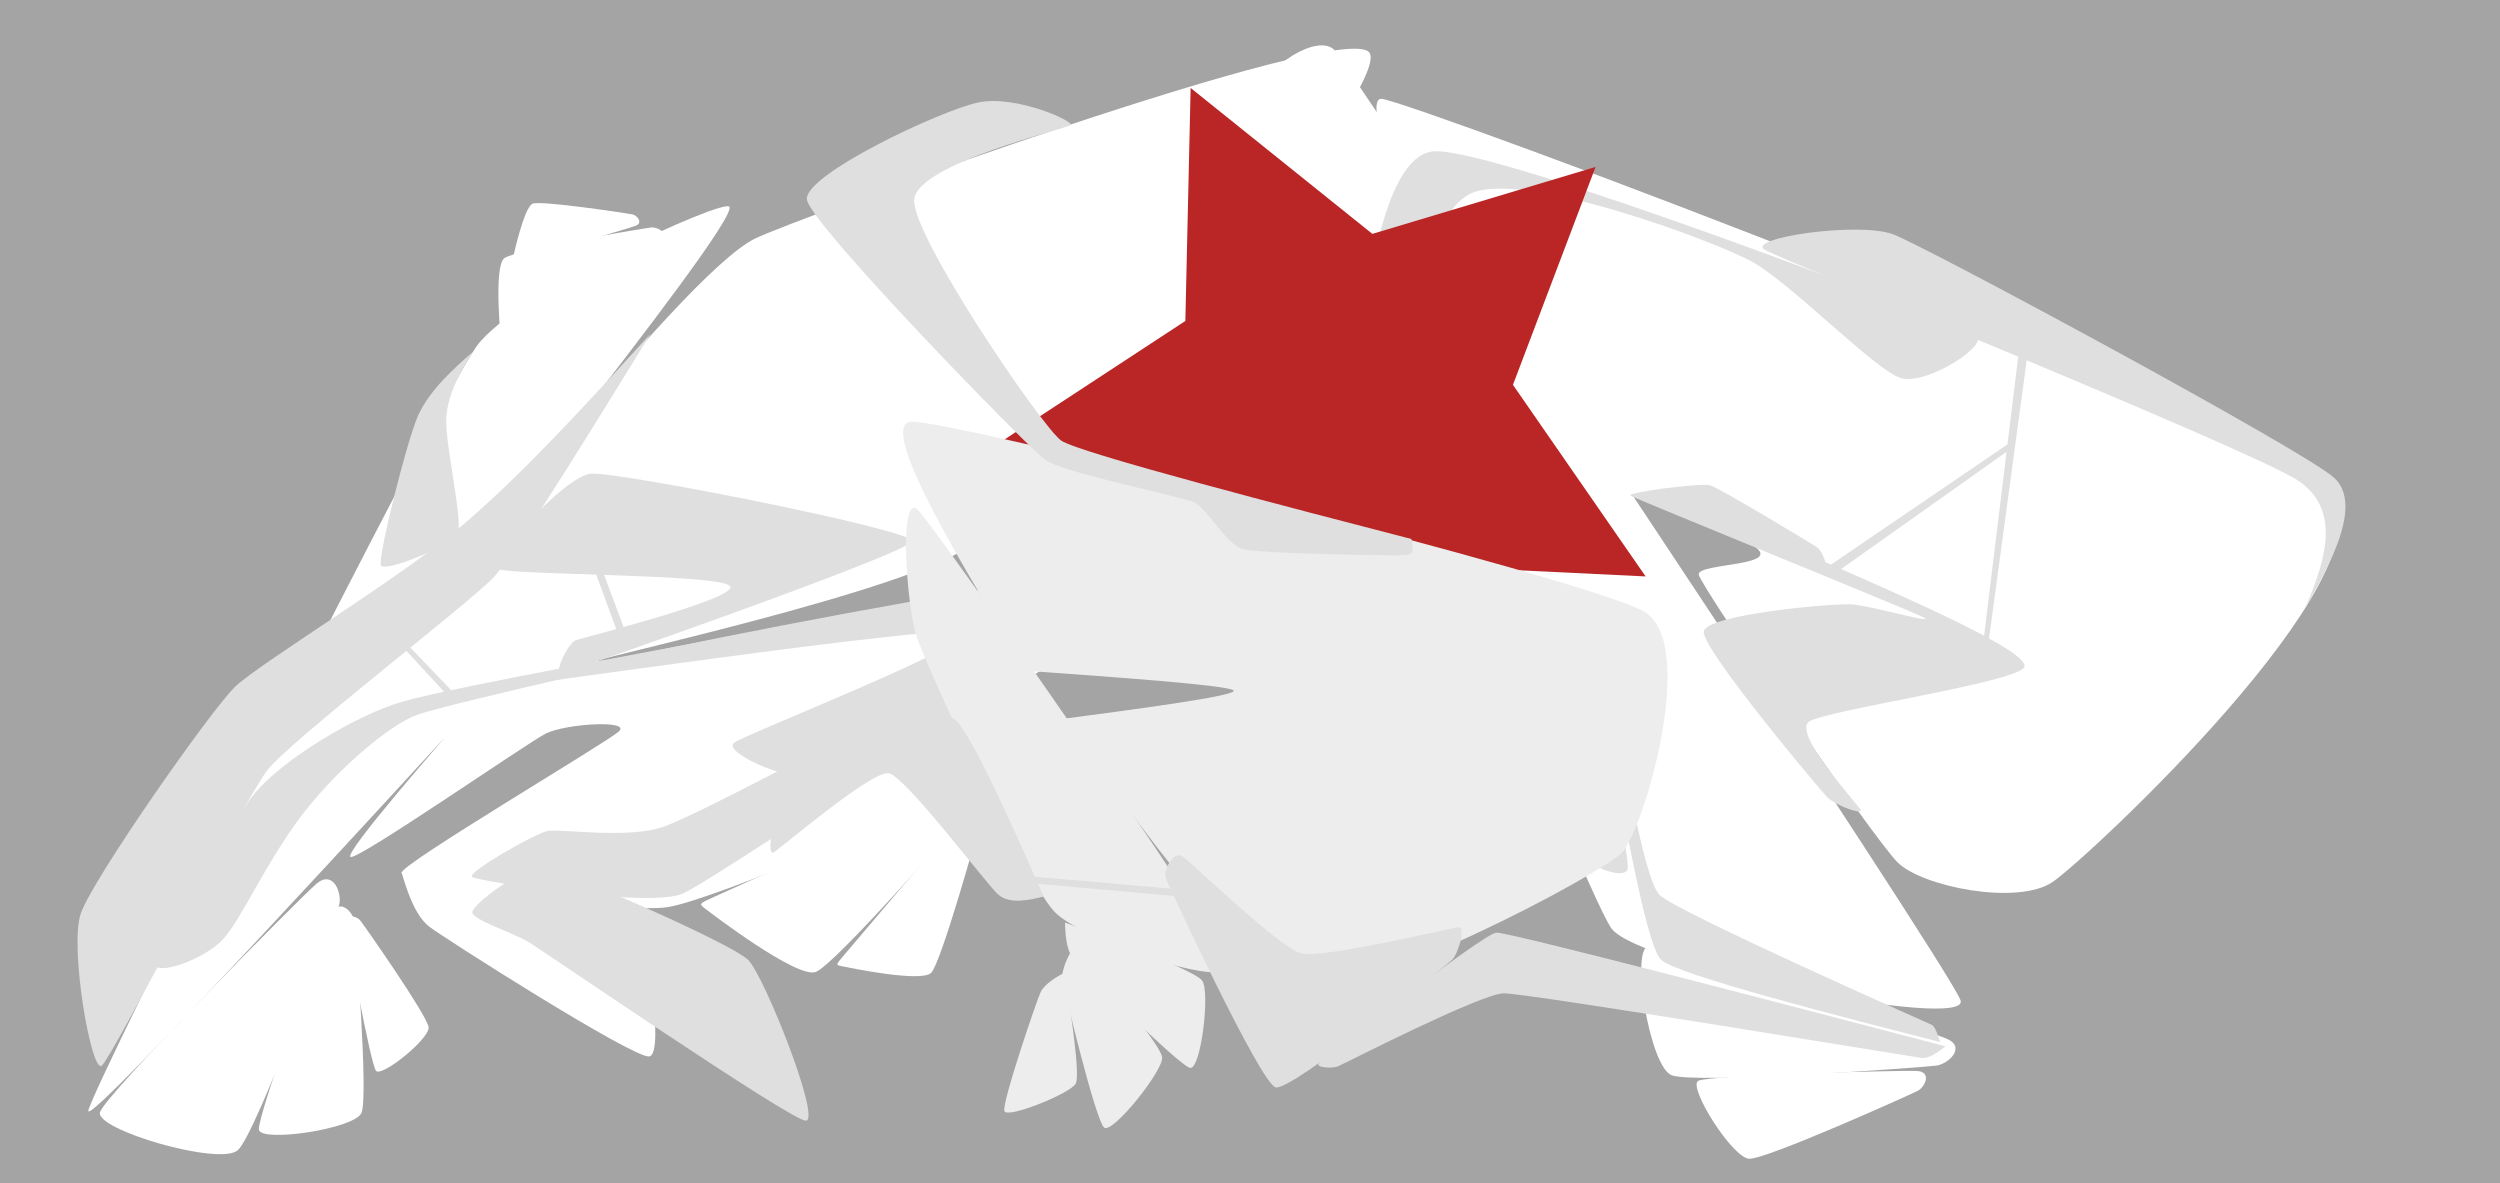
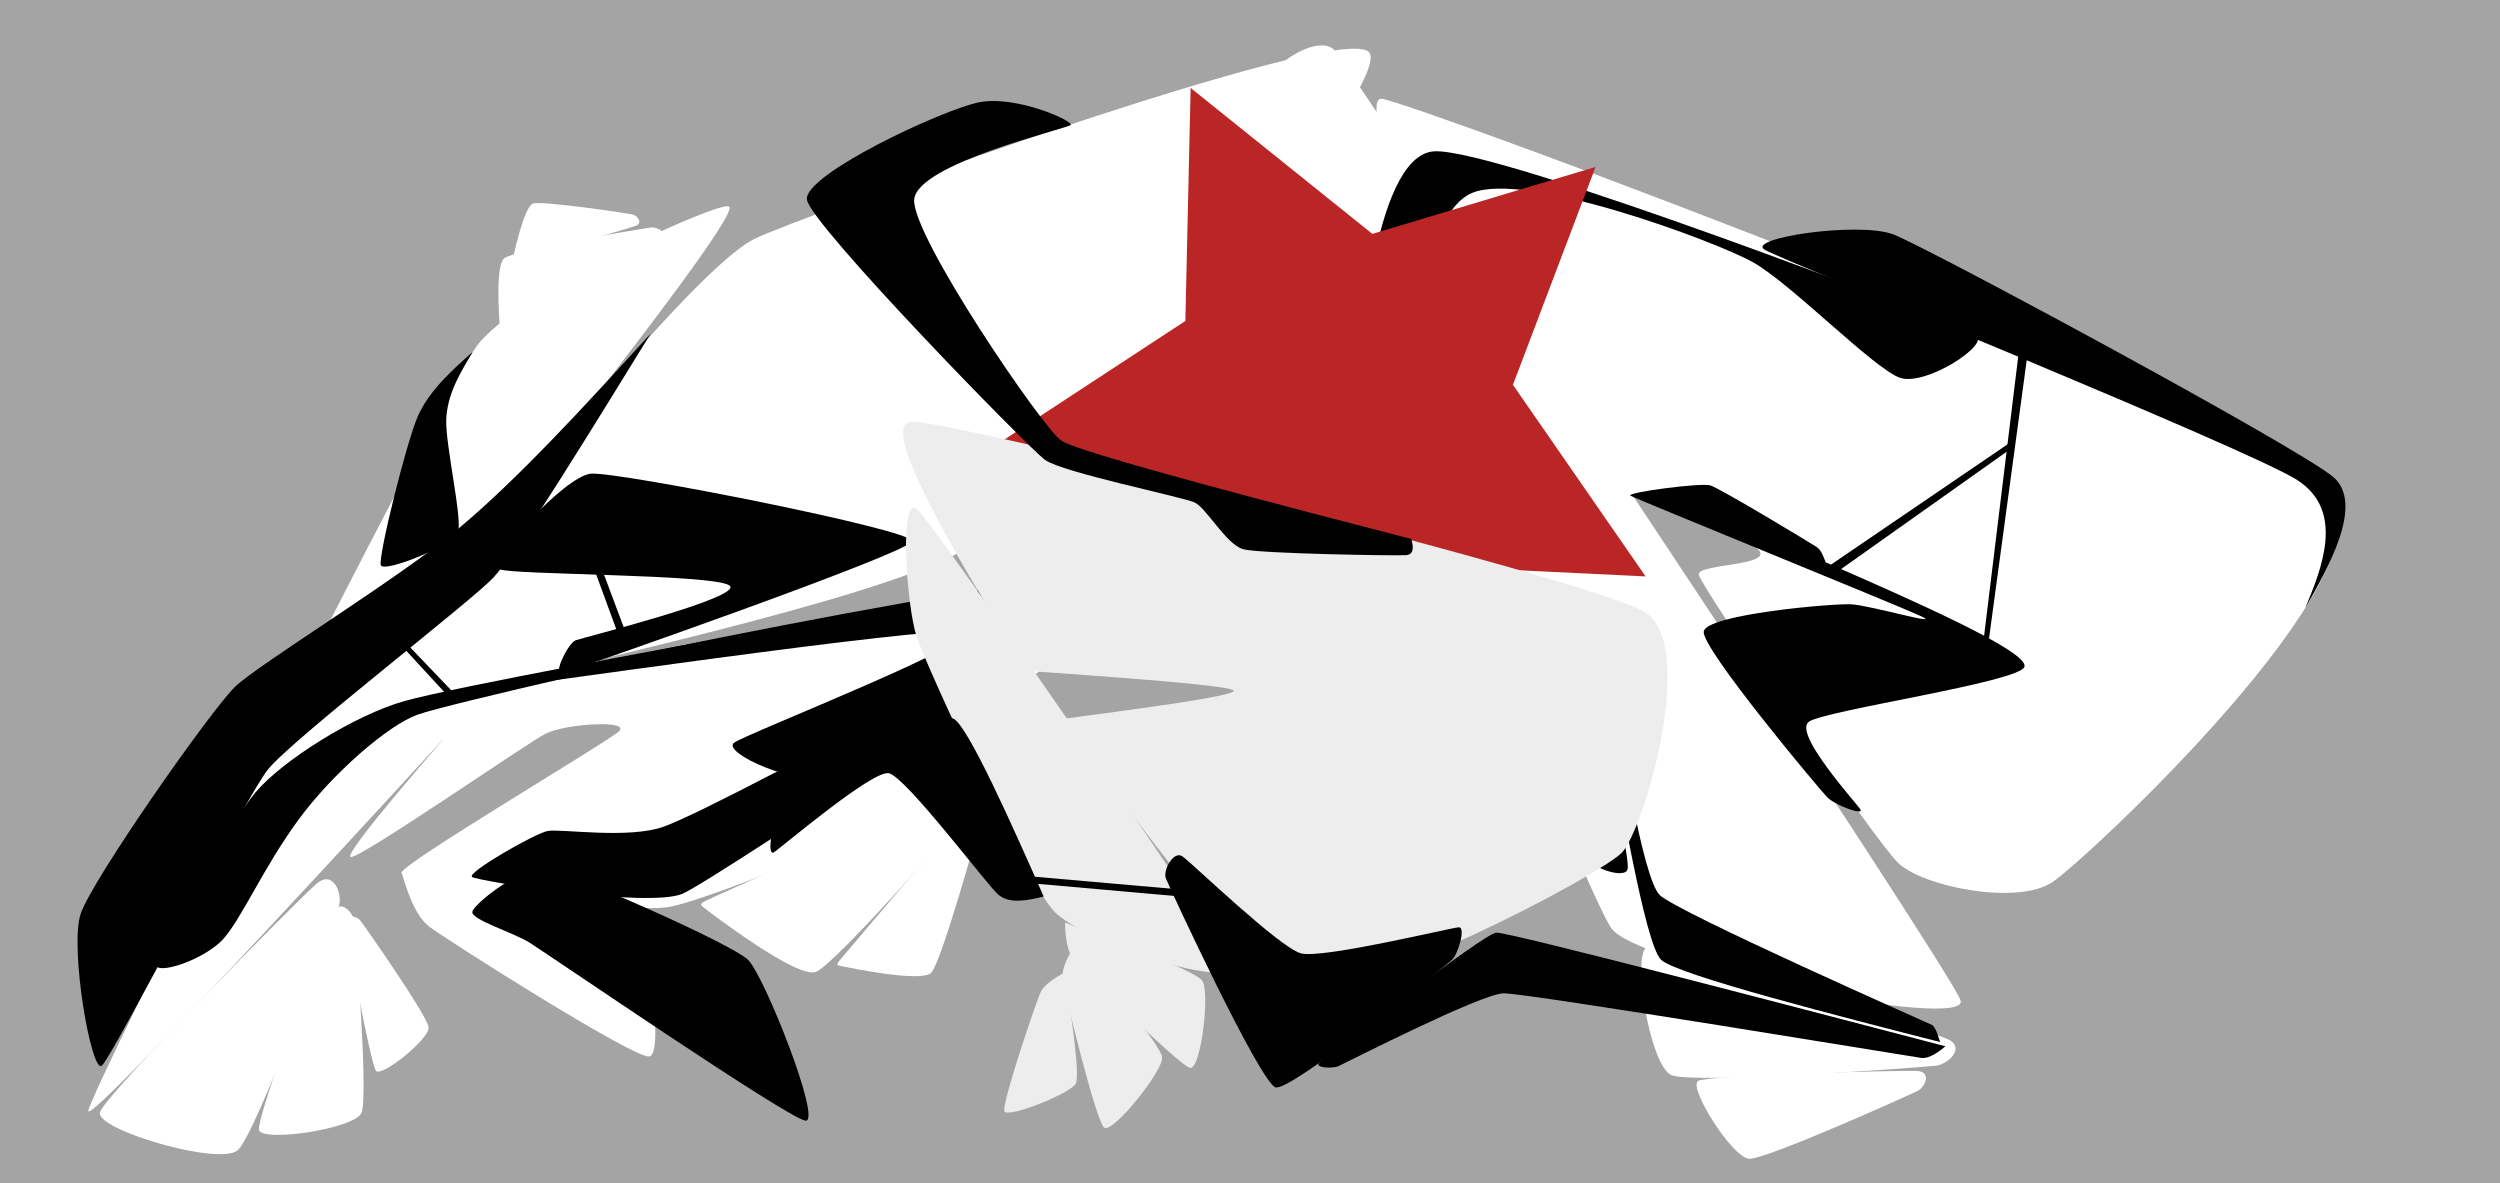
<svg xmlns="http://www.w3.org/2000/svg" width="295.301mm" height="139.708mm" viewBox="0 0 295.301 139.708" version="1.1" id="svg5">
  <defs id="defs2">
    </defs>
  <g id="layer5" style="display:inline">
    <rect style="fill:#a4a4a4;fill-opacity:1;stroke-width:0.394" id="rect58230" width="297.579" height="150.719" x="-1.517" y="-0.833" />
  </g>
  <g id="layer2" style="display:inline" transform="translate(7.263548,-23.09524)">
    <path style="font-variation-settings:normal;opacity:1;vector-effect:none;fill:#ffffff;fill-opacity:1;stroke:none;stroke-width:0.253px;stroke-linecap:butt;stroke-linejoin:miter;stroke-miterlimit:4;stroke-dasharray:none;stroke-dashoffset:0;stroke-opacity:1;-inkscape-stroke:none;stop-color:#000000;stop-opacity:1" d="m 142.39,33.63 c 0.7,2.265 37.285,94.671 40.719,99.164 3.434,4.493 42.342,12.127 41.213,8.476 -1.129,-3.651 -71.989,-109.687 -73.854,-112.128 -1.865,-2.44 -8.778,2.222 -8.078,4.488 z" id="path43334" />
    <path style="font-variation-settings:normal;opacity:1;vector-effect:none;fill:#ffffff;fill-opacity:1;stroke:none;stroke-width:0.253px;stroke-linecap:butt;stroke-linejoin:miter;stroke-miterlimit:4;stroke-dasharray:none;stroke-dashoffset:0;stroke-opacity:1;-inkscape-stroke:none;stop-color:#000000;stop-opacity:1" d="m 155.911,34.765 c 3.145,0.173 104.603,37.971 112.053,46.995 7.451,9.024 -28.65,42.726 -32.78,45.521 -4.13,2.795 -15.383,0.576 -18.297,-2.315 -2.914,-2.891 -23.238,-32.561 -23.492,-33.99 -0.255,-1.429 10.528,-0.932 6.315,-3.505 C 195.497,84.897 182.797,80.424 168.677,75.45 163.07,61.052 152.766,34.592 155.911,34.765 Z" id="path43369" />
    <path style="font-variation-settings:normal;vector-effect:none;fill:#ffffff;fill-opacity:1;stroke:none;stroke-width:0.253px;stroke-linecap:butt;stroke-linejoin:miter;stroke-miterlimit:4;stroke-dasharray:none;stroke-dashoffset:0;stroke-opacity:1;-inkscape-stroke:none;stop-color:#000000" d="m 187.449,134.871 c 2.122,-0.288 32.833,9.904 35.214,10.909 2.381,1.005 0.204,2.994 -1.192,3.184 -1.396,0.189 -28.704,2.226 -31.306,1.127 -2.603,-1.098 -4.838,-14.932 -2.716,-15.22 z" id="path38891-2" />
    <path style="font-variation-settings:normal;display:inline;vector-effect:none;fill:#ffffff;fill-opacity:1;stroke:none;stroke-width:0.176px;stroke-linecap:butt;stroke-linejoin:miter;stroke-miterlimit:4;stroke-dasharray:none;stroke-dashoffset:0;stroke-opacity:1;-inkscape-stroke:none;stop-color:#000000" d="m 193.341,150.759 c 1.292,-0.681 23.993,-1.254 25.813,-1.16 1.82,0.094 0.968,1.888 0.118,2.336 -0.85,0.448 -17.937,8.134 -19.926,8.031 -1.989,-0.103 -7.297,-8.526 -6.005,-9.207 z" id="path38891-2-7" />
  </g>
  <g id="layer3" style="display:inline">
-     <path style="font-variation-settings:normal;opacity:1;vector-effect:none;fill:#dfdfdf;fill-opacity:1;stroke:none;stroke-width:0.265px;stroke-linecap:butt;stroke-linejoin:miter;stroke-miterlimit:4;stroke-dasharray:none;stroke-dashoffset:0;stroke-opacity:1;-inkscape-stroke:none;stop-color:#000000;stop-opacity:1" d="m 208.482,29.522 c -2.436,-1.385 11.12,-3.397 15.182,-1.827 4.062,1.57 48.458,25.499 52.02,28.717 3.562,3.218 -0.694,10.688 -3.388,15.416 1.906,-4.596 4.753,-11.465 -0.949,-15.127 -5.703,-3.663 -60.43,-25.795 -62.865,-27.18 z" id="path22261" />
-     <path style="font-variation-settings:normal;opacity:1;vector-effect:none;fill:#dfdfdf;fill-opacity:1;stroke:none;stroke-width:0.265px;stroke-linecap:butt;stroke-linejoin:miter;stroke-miterlimit:4;stroke-dasharray:none;stroke-dashoffset:0;stroke-opacity:1;-inkscape-stroke:none;stop-color:#000000;stop-opacity:1" d="m 219.749,95.604 c 0.485,0.778 -2.977,-0.468 -3.928,-1.447 -0.95,-0.979 -14.815,-17.524 -14.575,-19.55 0.239,-2.026 15.219,-3.352 17.453,-3.226 2.234,0.126 11.003,2.687 8.197,1.394 -2.806,-1.293 -33.633,-13.827 -34.29,-14.215 -0.658,-0.387 8.291,-1.547 9.394,-1.236 1.103,0.311 12.135,6.974 12.63,7.317 0.495,0.343 0.828,1.262 1.014,1.777 10.001,4.378 24.045,10.526 23.482,12.342 -0.563,1.815 -23.476,5.121 -25.444,6.48 -1.967,1.358 5.581,9.588 6.066,10.365 z" id="path26449" />
-     <path style="font-variation-settings:normal;opacity:1;vector-effect:none;fill:#dfdfdf;fill-opacity:1;stroke:none;stroke-width:0.265px;stroke-linecap:butt;stroke-linejoin:miter;stroke-miterlimit:4;stroke-dasharray:none;stroke-dashoffset:0;stroke-opacity:1;-inkscape-stroke:none;stop-color:#000000;stop-opacity:1" d="M 234.862,76.024 239.479,41.934 238.468,41.487 234.291,75.684 Z" id="path33791" />
-     <path style="font-variation-settings:normal;opacity:1;vector-effect:none;fill:#dfdfdf;fill-opacity:1;stroke:none;stroke-width:0.265px;stroke-linecap:butt;stroke-linejoin:miter;stroke-miterlimit:4;stroke-dasharray:none;stroke-dashoffset:0;stroke-opacity:1;-inkscape-stroke:none;stop-color:#000000;stop-opacity:1" d="m 237.534,52.211 -21.646,14.747 1.219,0.518 20.536,-14.555 z" id="path33906" />
-     <path style="font-variation-settings:normal;opacity:1;vector-effect:none;fill:#dfdfdf;fill-opacity:1;stroke:none;stroke-width:0.265px;stroke-linecap:butt;stroke-linejoin:miter;stroke-miterlimit:4;stroke-dasharray:none;stroke-dashoffset:0;stroke-opacity:1;-inkscape-stroke:none;stop-color:#000000;stop-opacity:1" d="M 182.211,91.75 C 181.599,90.281 166.622,54.315 165.858,50.116 c -0.764,-4.199 1.731,-24.667 8.013,-27.322 6.283,-2.654 28.721,5.687 33.177,8.173 4.456,2.486 14.334,12.608 17.373,13.657 3.039,1.049 10.861,-4.026 8.955,-5.106 -1.906,-1.08 -56.694,-22.191 -64.027,-21.64 -7.332,0.551 -8.936,25.76 -8.565,27.802 0.37,2.043 11.104,24.786 11.939,27.64 0.835,2.853 -0.34,10.717 0.234,12.825 0.574,2.108 6.166,10.144 6.826,10.578 0.661,0.434 2.135,-2.008 2.427,-4.974 z" id="path39363" />
-     <path style="font-variation-settings:normal;opacity:1;vector-effect:none;fill:#dfdfdf;fill-opacity:1;stroke:none;stroke-width:0.265px;stroke-linecap:butt;stroke-linejoin:miter;stroke-miterlimit:4;stroke-dasharray:none;stroke-dashoffset:0;stroke-opacity:1;-inkscape-stroke:none;stop-color:#000000;stop-opacity:1" d="m 186.721,100.605 c -1.007,-2.012 -18.664,-45.112 -19.814,-50.074 -1.15,-4.962 1.654,-17.158 2.998,-19.708 1.344,-2.55 4.136,-0.808 4.399,0.06 0.263,0.868 0.119,8.954 -0.516,11.158 -0.635,2.204 -5.016,9.622 -4.767,11.541 0.249,1.919 8.304,21.907 10.273,25.186 1.968,3.279 8.395,8.36 9.786,10.759 1.391,2.399 3.403,11.874 3.176,13.121 -0.227,1.247 -4.527,-0.031 -5.534,-2.043 z" id="path59976" />
-     <path style="font-variation-settings:normal;opacity:1;vector-effect:none;fill:#dfdfdf;fill-opacity:1;stroke:none;stroke-width:0.265px;stroke-linecap:butt;stroke-linejoin:miter;stroke-miterlimit:4;stroke-dasharray:none;stroke-dashoffset:0;stroke-opacity:1;-inkscape-stroke:none;stop-color:#000000;stop-opacity:1" d="m 180.032,78.522 c 1.102,1.476 9.536,9.426 10.341,11.339 0.805,1.913 3.837,21.74 5.869,23.538 2.031,1.799 21.408,6.747 32.925,9.688 -0.193,-0.624 -0.567,-1.829 -0.973,-2.028 -0.406,-0.199 -30.059,-13.304 -32.144,-15.334 -2.085,-2.03 -4.606,-19.392 -5.29,-20.742 -0.684,-1.35 -13.574,-14.758 -14.36,-15.184 -0.787,-0.425 2.531,7.247 3.633,8.723 z" id="path55203" />
+     <path style="font-variation-settings:normal;opacity:1;vector-effect:none;fill:#000000;fill-opacity:1;stroke:none;stroke-width:0.265px;stroke-linecap:butt;stroke-linejoin:miter;stroke-miterlimit:4;stroke-dasharray:none;stroke-dashoffset:0;stroke-opacity:1;-inkscape-stroke:none;stop-color:#000000;stop-opacity:1" d="m 208.482,29.522 c -2.436,-1.385 11.12,-3.397 15.182,-1.827 4.062,1.57 48.458,25.499 52.02,28.717 3.562,3.218 -0.694,10.688 -3.388,15.416 1.906,-4.596 4.753,-11.465 -0.949,-15.127 -5.703,-3.663 -60.43,-25.795 -62.865,-27.18 z" id="path22261" />
+     <path style="font-variation-settings:normal;opacity:1;vector-effect:none;fill:#000000;fill-opacity:1;stroke:none;stroke-width:0.265px;stroke-linecap:butt;stroke-linejoin:miter;stroke-miterlimit:4;stroke-dasharray:none;stroke-dashoffset:0;stroke-opacity:1;-inkscape-stroke:none;stop-color:#000000;stop-opacity:1" d="m 219.749,95.604 c 0.485,0.778 -2.977,-0.468 -3.928,-1.447 -0.95,-0.979 -14.815,-17.524 -14.575,-19.55 0.239,-2.026 15.219,-3.352 17.453,-3.226 2.234,0.126 11.003,2.687 8.197,1.394 -2.806,-1.293 -33.633,-13.827 -34.29,-14.215 -0.658,-0.387 8.291,-1.547 9.394,-1.236 1.103,0.311 12.135,6.974 12.63,7.317 0.495,0.343 0.828,1.262 1.014,1.777 10.001,4.378 24.045,10.526 23.482,12.342 -0.563,1.815 -23.476,5.121 -25.444,6.48 -1.967,1.358 5.581,9.588 6.066,10.365 z" id="path26449" />
+     <path style="font-variation-settings:normal;opacity:1;vector-effect:none;fill:#000000;fill-opacity:1;stroke:none;stroke-width:0.265px;stroke-linecap:butt;stroke-linejoin:miter;stroke-miterlimit:4;stroke-dasharray:none;stroke-dashoffset:0;stroke-opacity:1;-inkscape-stroke:none;stop-color:#000000;stop-opacity:1" d="M 234.862,76.024 239.479,41.934 238.468,41.487 234.291,75.684 Z" id="path33791" />
+     <path style="font-variation-settings:normal;opacity:1;vector-effect:none;fill:#000000;fill-opacity:1;stroke:none;stroke-width:0.265px;stroke-linecap:butt;stroke-linejoin:miter;stroke-miterlimit:4;stroke-dasharray:none;stroke-dashoffset:0;stroke-opacity:1;-inkscape-stroke:none;stop-color:#000000;stop-opacity:1" d="m 237.534,52.211 -21.646,14.747 1.219,0.518 20.536,-14.555 z" id="path33906" />
+     <path style="font-variation-settings:normal;opacity:1;vector-effect:none;fill:#000000;fill-opacity:1;stroke:none;stroke-width:0.265px;stroke-linecap:butt;stroke-linejoin:miter;stroke-miterlimit:4;stroke-dasharray:none;stroke-dashoffset:0;stroke-opacity:1;-inkscape-stroke:none;stop-color:#000000;stop-opacity:1" d="M 182.211,91.75 C 181.599,90.281 166.622,54.315 165.858,50.116 c -0.764,-4.199 1.731,-24.667 8.013,-27.322 6.283,-2.654 28.721,5.687 33.177,8.173 4.456,2.486 14.334,12.608 17.373,13.657 3.039,1.049 10.861,-4.026 8.955,-5.106 -1.906,-1.08 -56.694,-22.191 -64.027,-21.64 -7.332,0.551 -8.936,25.76 -8.565,27.802 0.37,2.043 11.104,24.786 11.939,27.64 0.835,2.853 -0.34,10.717 0.234,12.825 0.574,2.108 6.166,10.144 6.826,10.578 0.661,0.434 2.135,-2.008 2.427,-4.974 z" id="path39363" />
+     <path style="font-variation-settings:normal;opacity:1;vector-effect:none;fill:#000000;fill-opacity:1;stroke:none;stroke-width:0.265px;stroke-linecap:butt;stroke-linejoin:miter;stroke-miterlimit:4;stroke-dasharray:none;stroke-dashoffset:0;stroke-opacity:1;-inkscape-stroke:none;stop-color:#000000;stop-opacity:1" d="m 186.721,100.605 c -1.007,-2.012 -18.664,-45.112 -19.814,-50.074 -1.15,-4.962 1.654,-17.158 2.998,-19.708 1.344,-2.55 4.136,-0.808 4.399,0.06 0.263,0.868 0.119,8.954 -0.516,11.158 -0.635,2.204 -5.016,9.622 -4.767,11.541 0.249,1.919 8.304,21.907 10.273,25.186 1.968,3.279 8.395,8.36 9.786,10.759 1.391,2.399 3.403,11.874 3.176,13.121 -0.227,1.247 -4.527,-0.031 -5.534,-2.043 z" id="path59976" />
+     <path style="font-variation-settings:normal;opacity:1;vector-effect:none;fill:#000000;fill-opacity:1;stroke:none;stroke-width:0.265px;stroke-linecap:butt;stroke-linejoin:miter;stroke-miterlimit:4;stroke-dasharray:none;stroke-dashoffset:0;stroke-opacity:1;-inkscape-stroke:none;stop-color:#000000;stop-opacity:1" d="m 180.032,78.522 c 1.102,1.476 9.536,9.426 10.341,11.339 0.805,1.913 3.837,21.74 5.869,23.538 2.031,1.799 21.408,6.747 32.925,9.688 -0.193,-0.624 -0.567,-1.829 -0.973,-2.028 -0.406,-0.199 -30.059,-13.304 -32.144,-15.334 -2.085,-2.03 -4.606,-19.392 -5.29,-20.742 -0.684,-1.35 -13.574,-14.758 -14.36,-15.184 -0.787,-0.425 2.531,7.247 3.633,8.723 z" id="path55203" />
  </g>
  <g id="layer1" transform="translate(7.263548,-23.09524)" style="display:inline">
    <path style="font-variation-settings:normal;opacity:1;vector-effect:none;fill:#ffffff;fill-opacity:1;stroke:none;stroke-width:0.265px;stroke-linecap:butt;stroke-linejoin:miter;stroke-miterlimit:4;stroke-dasharray:none;stroke-dashoffset:0;stroke-opacity:1;-inkscape-stroke:none;stop-color:#000000;stop-opacity:1" d="m 49.037,63.992 c 4.509,-6.263 29.049,-17.414 29.842,-16.484 0.793,0.93 -10.516,15.577 -17.705,24.888 5.862,-6.858 16.08,-18.81 20.729,-21.112 4.649,-2.302 69.507,-25.952 72.575,-21.988 3.068,3.964 -37.748,53.159 -48.418,59.047 -10.67,5.888 -50.63,14.139 -41.525,12.686 9.104,-1.453 60.587,-11.521 67.875,-12.133 7.288,-0.612 -10.622,9.858 -21.668,16.316 -0.689,3.555 -1.791,9.238 -4.433,11.023 -2.642,1.786 -29.263,13.182 -34.752,14.019 -5.489,0.836 -31.273,-3.099 -31.362,-4.094 -0.089,-0.995 23.983,-15.221 25.612,-16.64 1.628,-1.42 -6.316,-0.97 -8.657,0.253 -2.342,1.223 -21.782,14.702 -22.975,14.553 -1.193,-0.148 12.127,-15.219 10.924,-13.932 -1.202,1.287 -42.024,45.967 -41.932,43.918 C 3.257,152.262 44.528,70.254 49.037,63.992 Z" id="path20375" />
    <path style="font-variation-settings:normal;opacity:1;vector-effect:none;fill:#ffffff;fill-opacity:1;stroke:none;stroke-width:0.265px;stroke-linecap:butt;stroke-linejoin:miter;stroke-miterlimit:4;stroke-dasharray:none;stroke-dashoffset:0;stroke-opacity:1;-inkscape-stroke:none;stop-color:#000000;stop-opacity:1" d="m 4.548,154.47 c 0.602,-2.059 23.58,-25.287 25.575,-26.989 1.995,-1.703 3.061,1.185 2.665,2.54 -0.396,1.355 -9.799,27.089 -11.979,28.95 -2.18,1.861 -16.862,-2.441 -16.26,-4.5 z" id="path38891" />
    <path style="font-variation-settings:normal;vector-effect:none;fill:#ffffff;fill-opacity:1;stroke:none;stroke-width:0.219px;stroke-linecap:butt;stroke-linejoin:miter;stroke-miterlimit:4;stroke-dasharray:none;stroke-dashoffset:0;stroke-opacity:1;-inkscape-stroke:none;stop-color:#000000" d="m 77.11,129.021 c 1.838,-0.828 26.465,-11.923 28.51,-12.644 2.045,-0.721 2.009,1.823 1.302,2.751 -0.708,0.927 -15.606,17.989 -17.841,18.777 -2.235,0.788 -12.284,-6.892 -13.046,-7.474 -0.762,-0.582 -0.762,-0.582 1.076,-1.41 z" id="path38891-56" />
    <path style="font-variation-settings:normal;vector-effect:none;fill:#ffffff;fill-opacity:1;stroke:none;stroke-width:0.15px;stroke-linecap:butt;stroke-linejoin:miter;stroke-miterlimit:4;stroke-dasharray:none;stroke-dashoffset:0;stroke-opacity:1;-inkscape-stroke:none;stop-color:#000000" d="m 53.164,63.79 c 1.145,-0.774 16.495,-11.141 17.653,-12.074 1.158,-0.933 -0.339,-1.83 -1.136,-1.751 -0.796,0.079 -16.12,2.62 -17.385,3.639 -1.266,1.02 -0.408,9.65 -0.343,10.305 0.065,0.654 0.065,0.654 1.21,-0.119 z" id="path38891-56-9" />
    <path style="font-variation-settings:normal;vector-effect:none;fill:#ffffff;fill-opacity:1;stroke:none;stroke-width:0.1px;stroke-linecap:butt;stroke-linejoin:miter;stroke-miterlimit:4;stroke-dasharray:none;stroke-dashoffset:0;stroke-opacity:1;-inkscape-stroke:none;stop-color:#000000" d="m 54.115,53.794 c 0.887,-0.255 12.773,-3.674 13.701,-4.027 0.928,-0.354 0.162,-1.232 -0.36,-1.346 -0.522,-0.114 -10.778,-1.661 -11.792,-1.274 -1.014,0.387 -2.249,6.045 -2.343,6.474 -0.094,0.429 -0.094,0.429 0.793,0.174 z" id="path38891-56-9-1" />
    <path style="font-variation-settings:normal;vector-effect:none;fill:#ffffff;fill-opacity:1;stroke:none;stroke-width:0.155px;stroke-linecap:butt;stroke-linejoin:miter;stroke-miterlimit:4;stroke-dasharray:none;stroke-dashoffset:0;stroke-opacity:1;-inkscape-stroke:none;stop-color:#000000" d="m 92.375,135.985 c 0.921,-1.088 13.259,-15.674 14.345,-16.757 1.086,-1.083 1.838,0.552 1.669,1.359 -0.169,0.808 -4.48,16.237 -5.666,17.421 -1.186,1.184 -9.941,-0.656 -10.604,-0.796 -0.664,-0.139 -0.664,-0.139 0.257,-1.228 z" id="path38891-56-2" />
    <path style="font-variation-settings:normal;vector-effect:none;fill:#ffffff;fill-opacity:1;stroke:none;stroke-width:0.192px;stroke-linecap:butt;stroke-linejoin:miter;stroke-miterlimit:4;stroke-dasharray:none;stroke-dashoffset:0;stroke-opacity:1;-inkscape-stroke:none;stop-color:#000000" d="m 23.315,156.533 c -0.228,-1.543 7.899,-23.869 8.7,-25.6 0.801,-1.731 2.382,-0.147 2.532,0.869 0.15,1.015 1.753,20.874 0.878,22.766 -0.875,1.892 -11.882,3.508 -12.11,1.965 z" id="path38891-5" />
    <path style="font-variation-settings:normal;vector-effect:none;fill:#ffffff;fill-opacity:1;stroke:none;stroke-width:0.127px;stroke-linecap:butt;stroke-linejoin:miter;stroke-miterlimit:4;stroke-dasharray:none;stroke-dashoffset:0;stroke-opacity:1;-inkscape-stroke:none;stop-color:#000000" d="m 37.151,149.582 c -0.643,-0.799 -3.465,-16.165 -3.587,-17.413 -0.122,-1.248 1.302,-0.876 1.725,-0.35 0.423,0.526 7.942,11.254 8.075,12.618 0.133,1.364 -5.57,5.945 -6.213,5.145 z" id="path38891-5-3" />
    <path style="font-variation-settings:normal;opacity:1;vector-effect:none;fill:#ffffff;fill-opacity:1;stroke:none;stroke-width:0.198px;stroke-linecap:butt;stroke-linejoin:miter;stroke-miterlimit:4;stroke-dasharray:none;stroke-dashoffset:0;stroke-opacity:1;-inkscape-stroke:none;stop-color:#000000;stop-opacity:1" d="m 40.154,126.093 c 9.483,1.149 24.817,3.006 26.84,4.587 2.024,1.582 4.381,17.037 2.406,17.203 -1.975,0.167 -24.251,-13.997 -25.987,-15.354 -1.737,-1.357 -2.689,-4.535 -3.259,-6.437 z" id="path48330" />
  </g>
  <g id="layer7" style="display:inline">
-     <path style="font-variation-settings:normal;opacity:1;vector-effect:none;fill:#dfdfdf;fill-opacity:1;stroke:none;stroke-width:0.265px;stroke-linecap:butt;stroke-linejoin:miter;stroke-miterlimit:4;stroke-dasharray:none;stroke-dashoffset:0;stroke-opacity:1;-inkscape-stroke:none;stop-color:#000000;stop-opacity:1" d="m 9.528,107.94 c -1.331,4.001 1.26,18.921 2.495,17.94 C 13.258,124.9 28.807,94.486 31.622,90.924 34.437,87.362 55.834,70.933 58.386,68.114 60.938,65.295 70.889,49.113 76.866,39.393 69.477,47.504 61.149,56.644 53.941,62.612 46.734,68.579 30.623,78.4 27.792,81.096 24.961,83.793 10.859,103.94 9.528,107.94 Z" id="path65796" />
-     <path style="font-variation-settings:normal;opacity:1;vector-effect:none;fill:#dfdfdf;fill-opacity:1;stroke:none;stroke-width:0.265px;stroke-linecap:butt;stroke-linejoin:miter;stroke-miterlimit:4;stroke-dasharray:none;stroke-dashoffset:0;stroke-opacity:1;-inkscape-stroke:none;stop-color:#000000;stop-opacity:1" d="m 26.427,110.854 c -2.177,2.493 -8.328,4.583 -8.058,2.898 0.27,-1.685 8.66,-16.433 11.847,-20.197 3.187,-3.764 11.75,-9.129 17.598,-10.757 5.848,-1.629 31.698,-6.379 49.219,-9.599 -16.574,3.733 -44.248,9.967 -47.721,11.218 -3.473,1.251 -10.059,6.929 -14.127,12.506 -4.067,5.577 -6.582,11.438 -8.759,13.931 z" id="path83980" />
-     <path style="font-variation-settings:normal;opacity:1;vector-effect:none;fill:#dfdfdf;fill-opacity:1;stroke:none;stroke-width:0.265px;stroke-linecap:butt;stroke-linejoin:miter;stroke-miterlimit:4;stroke-dasharray:none;stroke-dashoffset:0;stroke-opacity:1;-inkscape-stroke:none;stop-color:#000000;stop-opacity:1" d="m 47.33,76.151 5.309,5.768 0.837,-0.202 -5.649,-5.899 z" id="path88086" />
-     <path style="font-variation-settings:normal;opacity:1;vector-effect:none;fill:#dfdfdf;fill-opacity:1;stroke:none;stroke-width:0.265px;stroke-linecap:butt;stroke-linejoin:miter;stroke-miterlimit:4;stroke-dasharray:none;stroke-dashoffset:0;stroke-opacity:1;-inkscape-stroke:none;stop-color:#000000;stop-opacity:1" d="m 55.795,107.691 c 0.19,-0.942 5.852,-5.429 8.62,-5.071 2.768,0.358 22.016,8.863 23.947,10.754 1.931,1.891 8.758,19.171 6.79,18.999 -1.967,-0.172 -30.61,-19.788 -32.595,-21.025 -1.985,-1.237 -6.952,-2.716 -6.762,-3.658 z" id="path94865" />
-     <path style="font-variation-settings:normal;opacity:1;vector-effect:none;fill:#dfdfdf;fill-opacity:1;stroke:none;stroke-width:0.265px;stroke-linecap:butt;stroke-linejoin:miter;stroke-miterlimit:4;stroke-dasharray:none;stroke-dashoffset:0;stroke-opacity:1;-inkscape-stroke:none;stop-color:#000000;stop-opacity:1" d="m 64.69,98.156 c -1.521,0.288 -9.63,4.942 -8.929,5.433 0.701,0.491 20.839,3.703 24.864,1.977 4.026,-1.727 54.181,-35.55 56.261,-36.674 2.08,-1.124 4.462,3.657 6.95,3.713 2.489,0.057 21.403,-4.254 22.205,-4.494 0.802,-0.24 1.242,-1.942 0.596,-2.003 -0.647,-0.061 -25.426,-0.601 -26.623,-0.29 -1.197,0.311 -14.005,7.143 -28.065,14.643 -14.06,7.5 -29.378,15.671 -33.533,17.177 -4.154,1.505 -12.206,0.229 -13.727,0.517 z" id="path100913" />
-     <path style="font-variation-settings:normal;display:inline;vector-effect:none;fill:#dfdfdf;fill-opacity:1;stroke:none;stroke-width:0.265px;stroke-linecap:butt;stroke-linejoin:miter;stroke-miterlimit:4;stroke-dasharray:none;stroke-dashoffset:0;stroke-opacity:1;-inkscape-stroke:none;stop-color:#000000" d="m 86.727,87.719 c -1.623,1.151 7.652,5.318 11.051,3.899 3.399,-1.419 34.597,-22.247 34.196,-23.491 -0.401,-1.244 -19.955,1.964 -39.726,5.78 -19.771,3.816 -36.239,7.628 -34.771,7.534 1.469,-0.095 52.419,-7.533 56.048,-6.808 3.63,0.726 -25.175,11.935 -26.798,13.086 z" id="path1145" />
-     <path style="font-variation-settings:normal;opacity:1;vector-effect:none;fill:#dfdfdf;fill-opacity:1;stroke:none;stroke-width:0.265px;stroke-linecap:butt;stroke-linejoin:miter;stroke-miterlimit:4;stroke-dasharray:none;stroke-dashoffset:0;stroke-opacity:1;-inkscape-stroke:none;stop-color:#000000;stop-opacity:1" d="m 69.824,55.949 c -3.16,0.248 -12.439,10.621 -10.828,11.295 1.611,0.675 25.245,0.561 27.156,1.906 1.91,1.345 -17.264,6.156 -18.156,6.48 -0.892,0.324 -2.777,4.214 -1.617,3.902 1.159,-0.312 41.194,-14.267 41.347,-15.61 0.153,-1.343 -34.741,-8.222 -37.901,-7.974 z" id="path5327" />
-     <path style="font-variation-settings:normal;opacity:1;vector-effect:none;fill:#dfdfdf;fill-opacity:1;stroke:none;stroke-width:0.265px;stroke-linecap:butt;stroke-linejoin:miter;stroke-miterlimit:4;stroke-dasharray:none;stroke-dashoffset:0;stroke-opacity:1;-inkscape-stroke:none;stop-color:#000000;stop-opacity:1" d="m 69.973,66.635 3.049,8.306 0.802,-0.455 -2.945,-7.858 z" id="path9585" />
-     <path style="font-variation-settings:normal;opacity:1;vector-effect:none;fill:#dfdfdf;fill-opacity:1;stroke:none;stroke-width:0.265px;stroke-linecap:butt;stroke-linejoin:miter;stroke-miterlimit:4;stroke-dasharray:none;stroke-dashoffset:0;stroke-opacity:1;-inkscape-stroke:none;stop-color:#000000;stop-opacity:1" d="m 44.982,66.761 c 0.352,0.956 8.528,-2.352 9.105,-3.849 0.577,-1.497 -1.464,-10.26 -1.377,-13.3 0.087,-3.04 1.728,-5.744 3.124,-8.042 -2.211,1.953 -5.122,4.526 -6.467,7.563 -1.345,3.037 -4.737,16.673 -4.385,17.628 z" id="path15561" />
+     <path style="font-variation-settings:normal;opacity:1;vector-effect:none;fill:#000000;fill-opacity:1;stroke:none;stroke-width:0.265px;stroke-linecap:butt;stroke-linejoin:miter;stroke-miterlimit:4;stroke-dasharray:none;stroke-dashoffset:0;stroke-opacity:1;-inkscape-stroke:none;stop-color:#000000;stop-opacity:1" d="m 9.528,107.94 c -1.331,4.001 1.26,18.921 2.495,17.94 C 13.258,124.9 28.807,94.486 31.622,90.924 34.437,87.362 55.834,70.933 58.386,68.114 60.938,65.295 70.889,49.113 76.866,39.393 69.477,47.504 61.149,56.644 53.941,62.612 46.734,68.579 30.623,78.4 27.792,81.096 24.961,83.793 10.859,103.94 9.528,107.94 Z" id="path65796" />
+     <path style="font-variation-settings:normal;opacity:1;vector-effect:none;fill:#000000;fill-opacity:1;stroke:none;stroke-width:0.265px;stroke-linecap:butt;stroke-linejoin:miter;stroke-miterlimit:4;stroke-dasharray:none;stroke-dashoffset:0;stroke-opacity:1;-inkscape-stroke:none;stop-color:#000000;stop-opacity:1" d="m 26.427,110.854 c -2.177,2.493 -8.328,4.583 -8.058,2.898 0.27,-1.685 8.66,-16.433 11.847,-20.197 3.187,-3.764 11.75,-9.129 17.598,-10.757 5.848,-1.629 31.698,-6.379 49.219,-9.599 -16.574,3.733 -44.248,9.967 -47.721,11.218 -3.473,1.251 -10.059,6.929 -14.127,12.506 -4.067,5.577 -6.582,11.438 -8.759,13.931 z" id="path83980" />
+     <path style="font-variation-settings:normal;opacity:1;vector-effect:none;fill:#000000;fill-opacity:1;stroke:none;stroke-width:0.265px;stroke-linecap:butt;stroke-linejoin:miter;stroke-miterlimit:4;stroke-dasharray:none;stroke-dashoffset:0;stroke-opacity:1;-inkscape-stroke:none;stop-color:#000000;stop-opacity:1" d="m 47.33,76.151 5.309,5.768 0.837,-0.202 -5.649,-5.899 z" id="path88086" />
+     <path style="font-variation-settings:normal;opacity:1;vector-effect:none;fill:#000000;fill-opacity:1;stroke:none;stroke-width:0.265px;stroke-linecap:butt;stroke-linejoin:miter;stroke-miterlimit:4;stroke-dasharray:none;stroke-dashoffset:0;stroke-opacity:1;-inkscape-stroke:none;stop-color:#000000;stop-opacity:1" d="m 55.795,107.691 c 0.19,-0.942 5.852,-5.429 8.62,-5.071 2.768,0.358 22.016,8.863 23.947,10.754 1.931,1.891 8.758,19.171 6.79,18.999 -1.967,-0.172 -30.61,-19.788 -32.595,-21.025 -1.985,-1.237 -6.952,-2.716 -6.762,-3.658 z" id="path94865" />
+     <path style="font-variation-settings:normal;opacity:1;vector-effect:none;fill:#000000;fill-opacity:1;stroke:none;stroke-width:0.265px;stroke-linecap:butt;stroke-linejoin:miter;stroke-miterlimit:4;stroke-dasharray:none;stroke-dashoffset:0;stroke-opacity:1;-inkscape-stroke:none;stop-color:#000000;stop-opacity:1" d="m 64.69,98.156 c -1.521,0.288 -9.63,4.942 -8.929,5.433 0.701,0.491 20.839,3.703 24.864,1.977 4.026,-1.727 54.181,-35.55 56.261,-36.674 2.08,-1.124 4.462,3.657 6.95,3.713 2.489,0.057 21.403,-4.254 22.205,-4.494 0.802,-0.24 1.242,-1.942 0.596,-2.003 -0.647,-0.061 -25.426,-0.601 -26.623,-0.29 -1.197,0.311 -14.005,7.143 -28.065,14.643 -14.06,7.5 -29.378,15.671 -33.533,17.177 -4.154,1.505 -12.206,0.229 -13.727,0.517 z" id="path100913" />
+     <path style="font-variation-settings:normal;display:inline;vector-effect:none;fill:#000000;fill-opacity:1;stroke:none;stroke-width:0.265px;stroke-linecap:butt;stroke-linejoin:miter;stroke-miterlimit:4;stroke-dasharray:none;stroke-dashoffset:0;stroke-opacity:1;-inkscape-stroke:none;stop-color:#000000" d="m 86.727,87.719 c -1.623,1.151 7.652,5.318 11.051,3.899 3.399,-1.419 34.597,-22.247 34.196,-23.491 -0.401,-1.244 -19.955,1.964 -39.726,5.78 -19.771,3.816 -36.239,7.628 -34.771,7.534 1.469,-0.095 52.419,-7.533 56.048,-6.808 3.63,0.726 -25.175,11.935 -26.798,13.086 z" id="path1145" />
+     <path style="font-variation-settings:normal;opacity:1;vector-effect:none;fill:#000000;fill-opacity:1;stroke:none;stroke-width:0.265px;stroke-linecap:butt;stroke-linejoin:miter;stroke-miterlimit:4;stroke-dasharray:none;stroke-dashoffset:0;stroke-opacity:1;-inkscape-stroke:none;stop-color:#000000;stop-opacity:1" d="m 69.824,55.949 c -3.16,0.248 -12.439,10.621 -10.828,11.295 1.611,0.675 25.245,0.561 27.156,1.906 1.91,1.345 -17.264,6.156 -18.156,6.48 -0.892,0.324 -2.777,4.214 -1.617,3.902 1.159,-0.312 41.194,-14.267 41.347,-15.61 0.153,-1.343 -34.741,-8.222 -37.901,-7.974 z" id="path5327" />
+     <path style="font-variation-settings:normal;opacity:1;vector-effect:none;fill:#000000;fill-opacity:1;stroke:none;stroke-width:0.265px;stroke-linecap:butt;stroke-linejoin:miter;stroke-miterlimit:4;stroke-dasharray:none;stroke-dashoffset:0;stroke-opacity:1;-inkscape-stroke:none;stop-color:#000000;stop-opacity:1" d="m 69.973,66.635 3.049,8.306 0.802,-0.455 -2.945,-7.858 z" id="path9585" />
+     <path style="font-variation-settings:normal;opacity:1;vector-effect:none;fill:#000000;fill-opacity:1;stroke:none;stroke-width:0.265px;stroke-linecap:butt;stroke-linejoin:miter;stroke-miterlimit:4;stroke-dasharray:none;stroke-dashoffset:0;stroke-opacity:1;-inkscape-stroke:none;stop-color:#000000;stop-opacity:1" d="m 44.982,66.761 c 0.352,0.956 8.528,-2.352 9.105,-3.849 0.577,-1.497 -1.464,-10.26 -1.377,-13.3 0.087,-3.04 1.728,-5.744 3.124,-8.042 -2.211,1.953 -5.122,4.526 -6.467,7.563 -1.345,3.037 -4.737,16.673 -4.385,17.628 z" id="path15561" />
  </g>
  <g id="layer10" style="display:inline">
    <path style="display:inline;fill:#ba2626;fill-opacity:1" id="path23872" transform="matrix(0.2645833,0,0,0.2645833,21.28249,-20.24415)" d="m 451.108,115.786 81.126,65.143 99.655,-29.898 -36.886,97.285 59.23,85.538 -103.922,-5.018 -63.049,82.764 -27.342,-100.387 -98.196,-34.387 87.024,-57.025 z" />
  </g>
  <g id="layer4" style="display:inline">
    <path style="font-variation-settings:normal;opacity:1;vector-effect:none;fill:#ededed;fill-opacity:1;stroke:none;stroke-width:0.214px;stroke-linecap:butt;stroke-linejoin:miter;stroke-miterlimit:4;stroke-dasharray:none;stroke-dashoffset:0;stroke-opacity:1;-inkscape-stroke:none;stop-color:#000000;stop-opacity:1" d="m 108.27,75.196 c 1.207,3.657 12.911,28.967 16.279,32.496 3.369,3.529 21.735,9.638 20.567,6.099 -1.168,-3.54 -34.28,-51.029 -36.641,-53.503 -2.361,-2.474 -1.412,11.251 -0.205,14.908 z" id="path51631" />
    <path style="font-variation-settings:normal;opacity:1;vector-effect:none;fill:#ededed;fill-opacity:1;stroke:none;stroke-width:0.214px;stroke-linecap:butt;stroke-linejoin:miter;stroke-miterlimit:4;stroke-dasharray:none;stroke-dashoffset:0;stroke-opacity:1;-inkscape-stroke:none;stop-color:#000000;stop-opacity:1" d="m 121.258,79.239 c -6.649,-10.809 -17.867,-29.044 -13.664,-29.423 4.203,-0.379 80.191,18.631 86.622,22.43 6.431,3.799 -0.065,25.828 -2.647,28.477 -2.582,2.648 -30.749,17.527 -37.719,15.856 -6.97,-1.67 -19.321,-19.078 -28.258,-31.675 8.782,-1.161 20.601,-2.723 20.129,-3.341 -0.473,-0.617 -14.237,-1.596 -24.463,-2.324 z" id="path53464" />
    <path style="font-variation-settings:normal;vector-effect:none;fill:#ededed;fill-opacity:1;stroke:none;stroke-width:0.124px;stroke-linecap:butt;stroke-linejoin:miter;stroke-miterlimit:4;stroke-dasharray:none;stroke-dashoffset:0;stroke-opacity:1;-inkscape-stroke:none;stop-color:#000000" d="m 125.8,108.976 c 5.795,2.137 15.165,5.594 16.175,6.824 1.01,1.23 -0.116,10.55 -1.392,10.34 -1.276,-0.21 -12.947,-11.874 -13.815,-12.929 -0.867,-1.056 -0.931,-3.045 -0.969,-4.235 0,0 4e-5,0 4e-5,0 z" id="path48330-0" />
    <path style="font-variation-settings:normal;vector-effect:none;fill:#ededed;fill-opacity:1;stroke:none;stroke-width:0.124px;stroke-linecap:butt;stroke-linejoin:miter;stroke-miterlimit:4;stroke-dasharray:none;stroke-dashoffset:0;stroke-opacity:1;-inkscape-stroke:none;stop-color:#000000" d="m 126.981,111.55 c 3.853,4.509 10.084,11.8 10.288,13.329 0.204,1.529 -5.851,9.083 -6.842,8.316 -0.99,-0.767 -4.741,-16.221 -4.916,-17.533 -0.175,-1.312 0.854,-3.064 1.469,-4.112 z" id="path48330-0-9" />
    <path style="font-variation-settings:normal;vector-effect:none;fill:#ededed;fill-opacity:1;stroke:none;stroke-width:0.1px;stroke-linecap:butt;stroke-linejoin:miter;stroke-miterlimit:4;stroke-dasharray:none;stroke-dashoffset:0;stroke-opacity:1;-inkscape-stroke:none;stop-color:#000000" d="m 125.749,114.868 c 0.709,4.572 1.855,11.966 1.326,13.109 -0.529,1.143 -8.076,4.178 -8.431,3.276 -0.354,-0.902 3.818,-13.077 4.272,-14.058 0.454,-0.981 1.942,-1.823 2.833,-2.327 z" id="path48330-0-9-3" />
  </g>
  <g id="layer11" style="display:inline">
-     <path style="font-variation-settings:normal;opacity:1;vector-effect:none;fill:#dfdfdf;fill-opacity:1;stroke:none;stroke-width:0.265px;stroke-linecap:butt;stroke-linejoin:miter;stroke-miterlimit:4;stroke-dasharray:none;stroke-dashoffset:0;stroke-opacity:1;-inkscape-stroke:none;stop-color:#000000;stop-opacity:1" d="m 126.447,14.787 c -0.582,0.42 -18.109,4.56 -18.461,8.773 -0.352,4.213 15.177,27.011 17.376,28.49 2.199,1.48 27.333,7.988 41.347,11.617 0.172,0.677 0.464,1.822 -0.636,1.909 -1.1,0.086 -17.189,-0.174 -19.196,-0.694 -2.007,-0.52 -4.363,-4.885 -5.775,-5.534 -1.412,-0.65 -15.633,-3.542 -17.658,-5.023 C 121.418,52.844 95.734,26.505 95.314,23.583 94.894,20.661 111.17,13.009 115.588,12.097 c 4.418,-0.912 11.441,2.27 10.858,2.69 z" id="path72790" />
-     <path style="font-variation-settings:normal;opacity:1;vector-effect:none;fill:#dfdfdf;fill-opacity:1;stroke:none;stroke-width:0.265px;stroke-linecap:butt;stroke-linejoin:miter;stroke-miterlimit:4;stroke-dasharray:none;stroke-dashoffset:0;stroke-opacity:1;-inkscape-stroke:none;stop-color:#000000;stop-opacity:1" d="m 137.706,103.737 c -0.348,-0.941 0.919,-3.303 1.967,-2.581 1.048,0.721 11.48,10.794 14.003,11.459 2.523,0.664 17.746,-3.034 18.627,-3.083 0.881,-0.049 -0.083,3.181 -0.782,3.839 -0.699,0.657 -19.025,15.591 -20.847,15.07 -1.823,-0.521 -12.619,-23.762 -12.967,-24.703 z" id="path75442" />
-     <path style="font-variation-settings:normal;opacity:1;vector-effect:none;fill:#dfdfdf;fill-opacity:1;stroke:none;stroke-width:0.265px;stroke-linecap:butt;stroke-linejoin:miter;stroke-miterlimit:4;stroke-dasharray:none;stroke-dashoffset:0;stroke-opacity:1;-inkscape-stroke:none;stop-color:#000000;stop-opacity:1" d="m 155.842,125.533 c 0.645,-0.581 19.405,-15.318 20.922,-15.369 1.517,-0.051 35.133,8.742 53.03,13.424 -0.636,0.523 -1.833,1.507 -2.871,1.372 -1.038,-0.135 -46.645,-7.671 -49.32,-7.629 -2.674,0.043 -18.743,8.265 -19.496,8.599 -0.753,0.334 -2.91,0.183 -2.265,-0.398 z" id="path85775" />
-     <path style="font-variation-settings:normal;opacity:1;vector-effect:none;fill:#dfdfdf;fill-opacity:1;stroke:none;stroke-width:0.265px;stroke-linecap:butt;stroke-linejoin:miter;stroke-miterlimit:4;stroke-dasharray:none;stroke-dashoffset:0;stroke-opacity:1;-inkscape-stroke:none;stop-color:#000000;stop-opacity:1" d="m 91.845,97.085 c -0.808,0.667 -1.192,4.036 -0.442,3.594 0.749,-0.442 11.626,-9.734 13.585,-9.346 1.959,0.387 11.472,13.01 12.868,14.288 1.396,1.278 3.838,0.67 5.424,0.275 -3.378,-7.646 -9.105,-20.61 -10.74,-21.038 -1.635,-0.429 -19.887,11.561 -20.695,12.228 z" id="path89463" />
-     <path style="font-variation-settings:normal;opacity:1;vector-effect:none;fill:#dfdfdf;fill-opacity:1;stroke:none;stroke-width:0.265px;stroke-linecap:butt;stroke-linejoin:miter;stroke-miterlimit:4;stroke-dasharray:none;stroke-dashoffset:0;stroke-opacity:1;-inkscape-stroke:none;stop-color:#000000;stop-opacity:1" d="m 121.34,103.483 18.121,1.588 0.02,0.828 -17.774,-1.576 z" id="path92892" />
+     <path style="font-variation-settings:normal;opacity:1;vector-effect:none;fill:#000000;fill-opacity:1;stroke:none;stroke-width:0.265px;stroke-linecap:butt;stroke-linejoin:miter;stroke-miterlimit:4;stroke-dasharray:none;stroke-dashoffset:0;stroke-opacity:1;-inkscape-stroke:none;stop-color:#000000;stop-opacity:1" d="m 126.447,14.787 c -0.582,0.42 -18.109,4.56 -18.461,8.773 -0.352,4.213 15.177,27.011 17.376,28.49 2.199,1.48 27.333,7.988 41.347,11.617 0.172,0.677 0.464,1.822 -0.636,1.909 -1.1,0.086 -17.189,-0.174 -19.196,-0.694 -2.007,-0.52 -4.363,-4.885 -5.775,-5.534 -1.412,-0.65 -15.633,-3.542 -17.658,-5.023 C 121.418,52.844 95.734,26.505 95.314,23.583 94.894,20.661 111.17,13.009 115.588,12.097 c 4.418,-0.912 11.441,2.27 10.858,2.69 z" id="path72790" />
+     <path style="font-variation-settings:normal;opacity:1;vector-effect:none;fill:#000000;fill-opacity:1;stroke:none;stroke-width:0.265px;stroke-linecap:butt;stroke-linejoin:miter;stroke-miterlimit:4;stroke-dasharray:none;stroke-dashoffset:0;stroke-opacity:1;-inkscape-stroke:none;stop-color:#000000;stop-opacity:1" d="m 137.706,103.737 c -0.348,-0.941 0.919,-3.303 1.967,-2.581 1.048,0.721 11.48,10.794 14.003,11.459 2.523,0.664 17.746,-3.034 18.627,-3.083 0.881,-0.049 -0.083,3.181 -0.782,3.839 -0.699,0.657 -19.025,15.591 -20.847,15.07 -1.823,-0.521 -12.619,-23.762 -12.967,-24.703 z" id="path75442" />
+     <path style="font-variation-settings:normal;opacity:1;vector-effect:none;fill:#000000;fill-opacity:1;stroke:none;stroke-width:0.265px;stroke-linecap:butt;stroke-linejoin:miter;stroke-miterlimit:4;stroke-dasharray:none;stroke-dashoffset:0;stroke-opacity:1;-inkscape-stroke:none;stop-color:#000000;stop-opacity:1" d="m 155.842,125.533 c 0.645,-0.581 19.405,-15.318 20.922,-15.369 1.517,-0.051 35.133,8.742 53.03,13.424 -0.636,0.523 -1.833,1.507 -2.871,1.372 -1.038,-0.135 -46.645,-7.671 -49.32,-7.629 -2.674,0.043 -18.743,8.265 -19.496,8.599 -0.753,0.334 -2.91,0.183 -2.265,-0.398 z" id="path85775" />
+     <path style="font-variation-settings:normal;opacity:1;vector-effect:none;fill:#000000;fill-opacity:1;stroke:none;stroke-width:0.265px;stroke-linecap:butt;stroke-linejoin:miter;stroke-miterlimit:4;stroke-dasharray:none;stroke-dashoffset:0;stroke-opacity:1;-inkscape-stroke:none;stop-color:#000000;stop-opacity:1" d="m 91.845,97.085 c -0.808,0.667 -1.192,4.036 -0.442,3.594 0.749,-0.442 11.626,-9.734 13.585,-9.346 1.959,0.387 11.472,13.01 12.868,14.288 1.396,1.278 3.838,0.67 5.424,0.275 -3.378,-7.646 -9.105,-20.61 -10.74,-21.038 -1.635,-0.429 -19.887,11.561 -20.695,12.228 z" id="path89463" />
+     <path style="font-variation-settings:normal;opacity:1;vector-effect:none;fill:#000000;fill-opacity:1;stroke:none;stroke-width:0.265px;stroke-linecap:butt;stroke-linejoin:miter;stroke-miterlimit:4;stroke-dasharray:none;stroke-dashoffset:0;stroke-opacity:1;-inkscape-stroke:none;stop-color:#000000;stop-opacity:1" d="m 121.34,103.483 18.121,1.588 0.02,0.828 -17.774,-1.576 z" id="path92892" />
  </g>
</svg>
